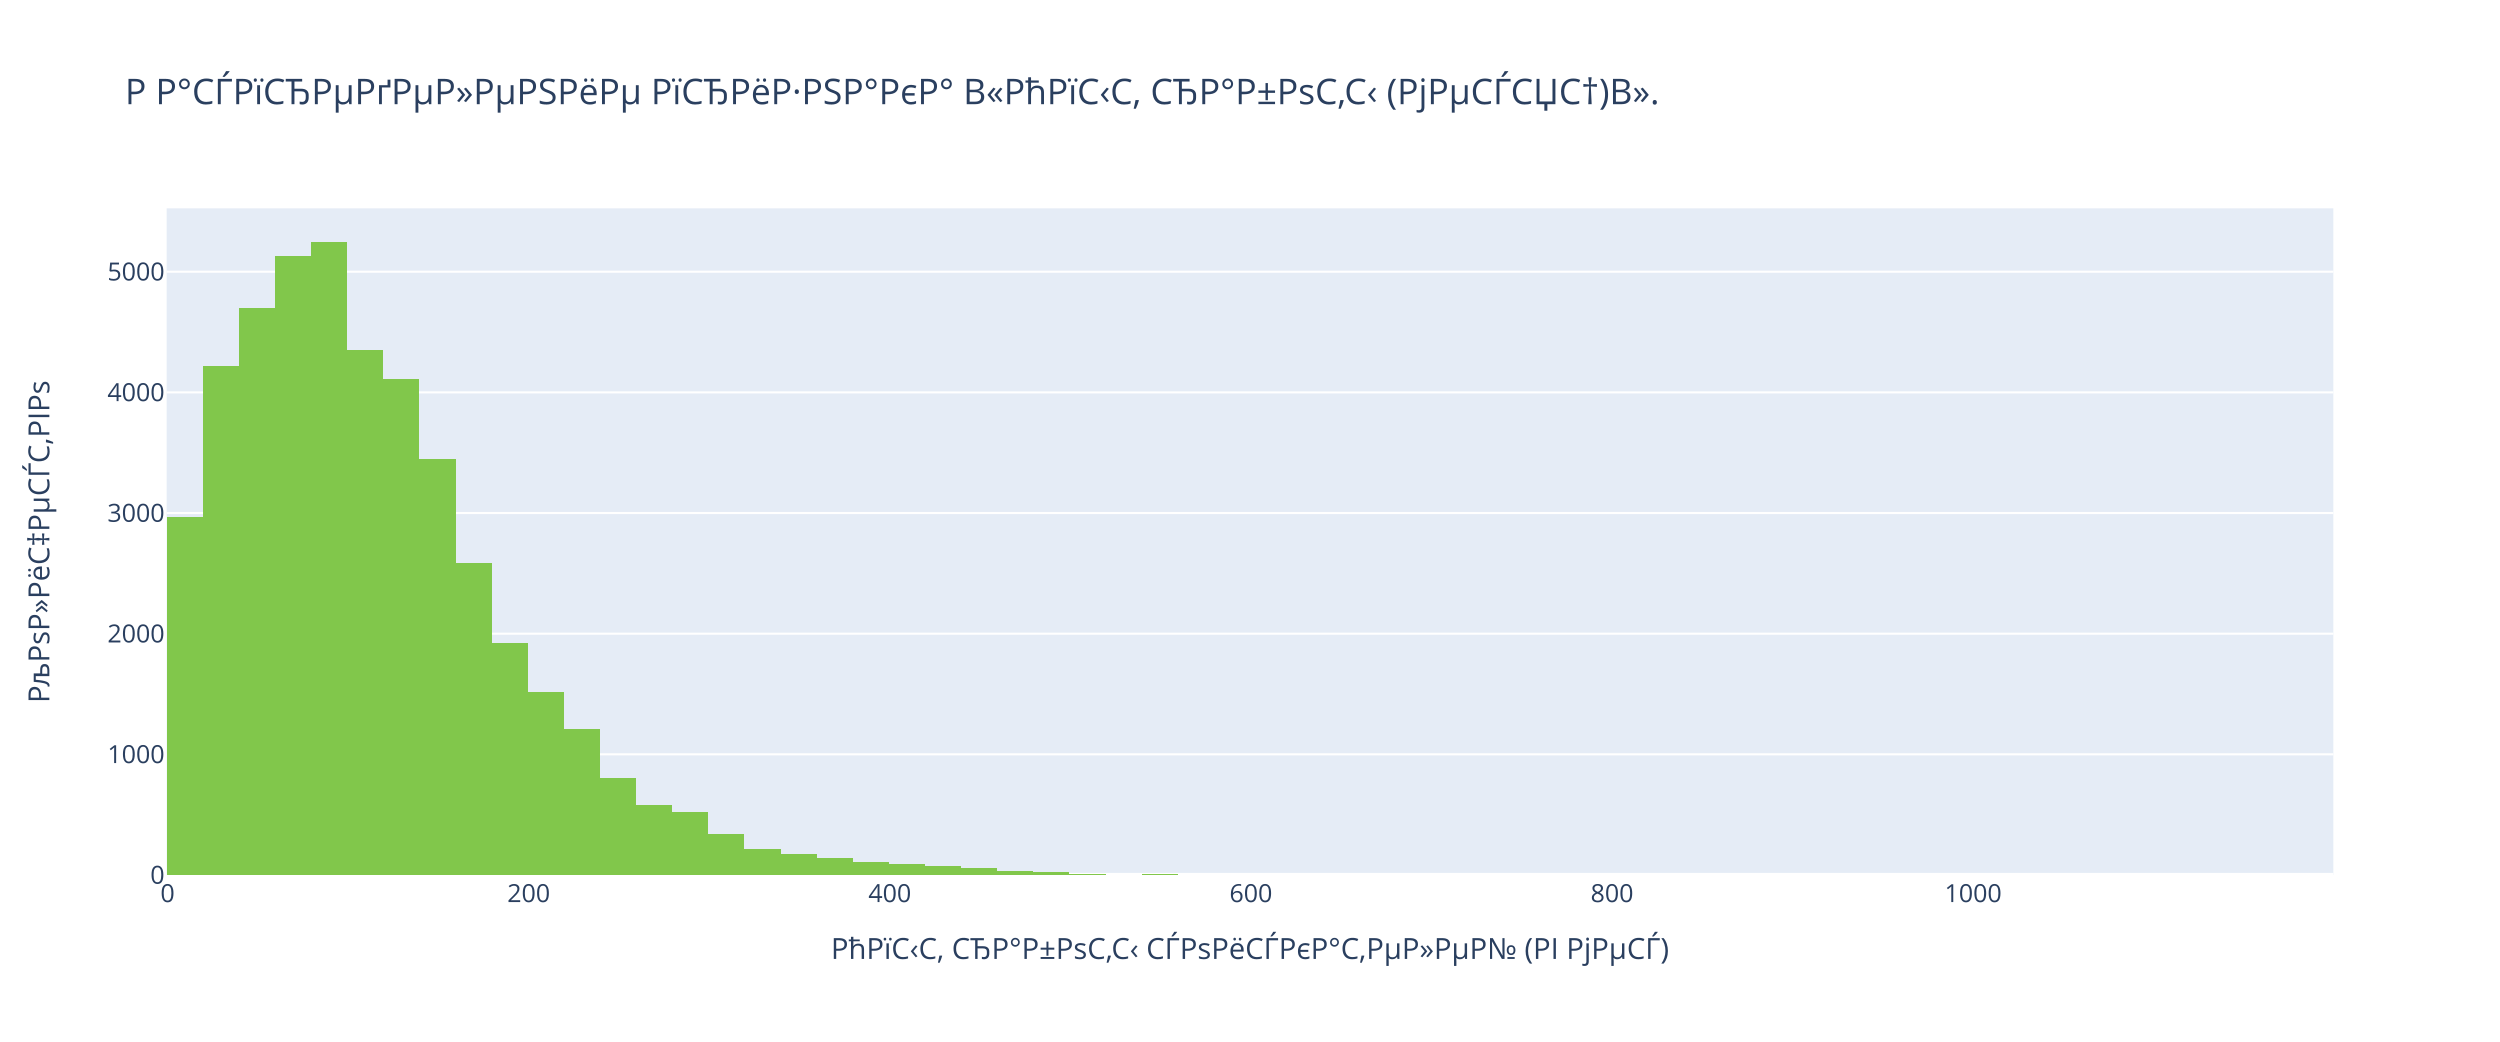
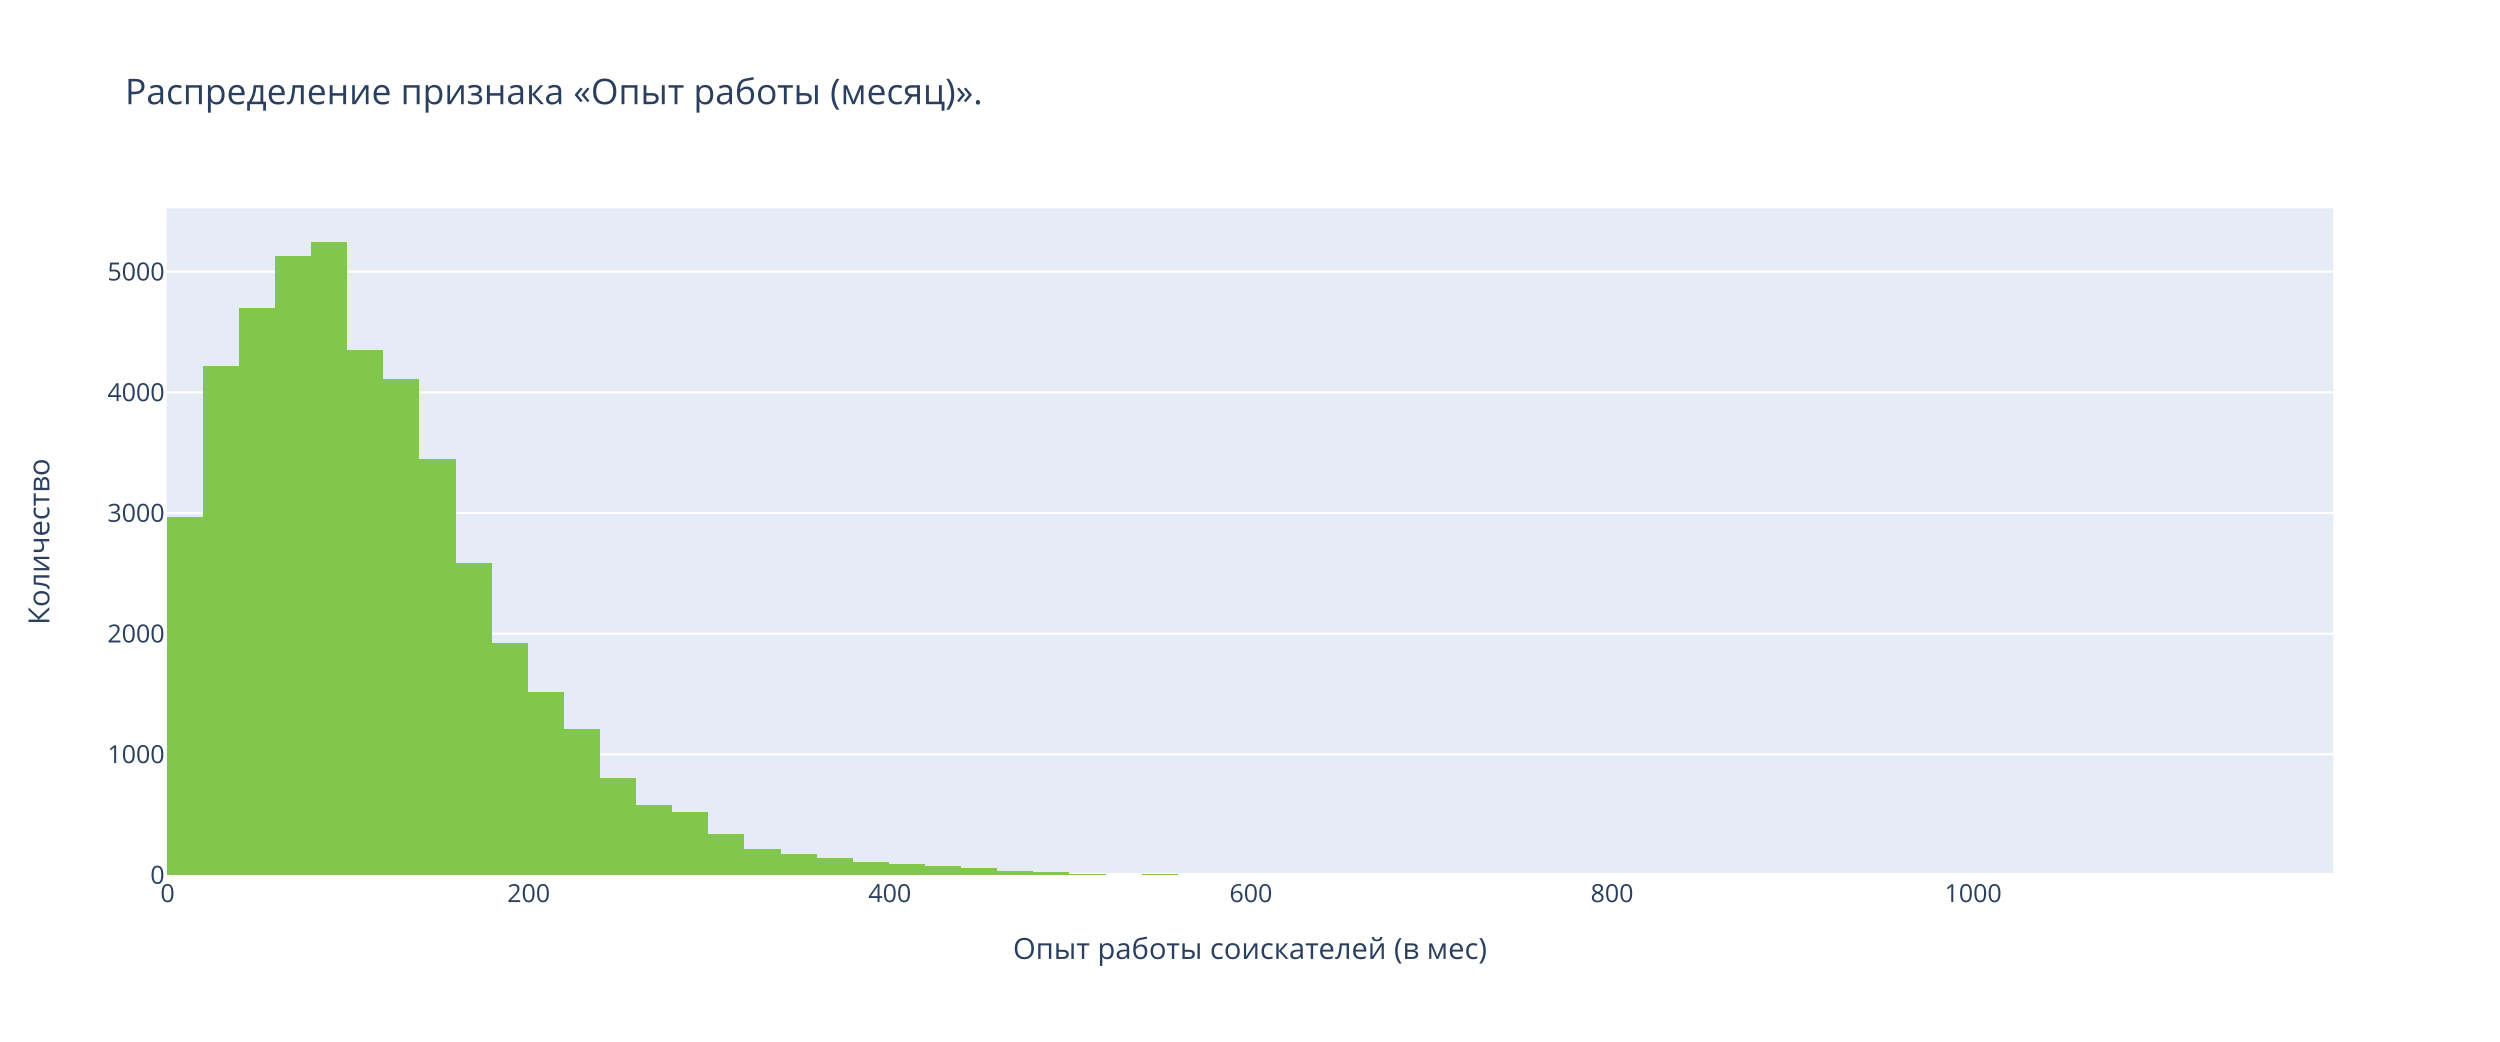
<svg xmlns="http://www.w3.org/2000/svg" class="main-svg" width="1200" height="500" style="" viewBox="0 0 1200 500">
  <rect x="0" y="0" width="1200" height="500" style="fill: rgb(255, 255, 255); fill-opacity: 1;" />
  <defs id="defs-942459">
    <g class="clips">
      <clipPath id="clip942459xyplot" class="plotclip">
        <rect width="1040" height="320" />
      </clipPath>
      <clipPath class="axesclip" id="clip942459x">
        <rect x="80" y="0" width="1040" height="500" />
      </clipPath>
      <clipPath class="axesclip" id="clip942459y">
        <rect x="0" y="100" width="1200" height="320" />
      </clipPath>
      <clipPath class="axesclip" id="clip942459xy">
        <rect x="80" y="100" width="1040" height="320" />
      </clipPath>
    </g>
    <g class="gradients" />
    <g class="patterns" />
  </defs>
  <g class="bglayer">
    <rect class="bg" x="80" y="100" width="1040" height="320" style="fill: rgb(229, 236, 246); fill-opacity: 1; stroke-width: 0;" />
  </g>
  <g class="layer-below">
    <g class="imagelayer" />
    <g class="shapelayer" />
  </g>
  <g class="cartesianlayer">
    <g class="subplot xy">
      <g class="layer-subplot">
        <g class="shapelayer" />
        <g class="imagelayer" />
      </g>
      <g class="minor-gridlayer">
        <g class="x" />
        <g class="y" />
      </g>
      <g class="gridlayer">
        <g class="x" />
        <g class="y">
          <path class="ygrid crisp" transform="translate(0,362.08)" d="M80,0h1040" style="stroke: rgb(255, 255, 255); stroke-opacity: 1; stroke-width: 1px;" />
          <path class="ygrid crisp" transform="translate(0,304.17)" d="M80,0h1040" style="stroke: rgb(255, 255, 255); stroke-opacity: 1; stroke-width: 1px;" />
          <path class="ygrid crisp" transform="translate(0,246.25)" d="M80,0h1040" style="stroke: rgb(255, 255, 255); stroke-opacity: 1; stroke-width: 1px;" />
          <path class="ygrid crisp" transform="translate(0,188.34)" d="M80,0h1040" style="stroke: rgb(255, 255, 255); stroke-opacity: 1; stroke-width: 1px;" />
          <path class="ygrid crisp" transform="translate(0,130.42)" d="M80,0h1040" style="stroke: rgb(255, 255, 255); stroke-opacity: 1; stroke-width: 1px;" />
        </g>
      </g>
      <g class="zerolinelayer">
        <path class="yzl zl crisp" transform="translate(0,420)" d="M80,0h1040" style="stroke: rgb(255, 255, 255); stroke-opacity: 1; stroke-width: 2px;" />
      </g>
      <path class="xlines-below" />
      <path class="ylines-below" />
      <g class="overlines-below" />
      <g class="xaxislayer-below" />
      <g class="yaxislayer-below" />
      <g class="overaxes-below" />
      <g class="plot" transform="translate(80,100)" clip-path="url(#clip942459xyplot)">
        <g class="barlayer mlayer">
          <g class="trace bars" shape-rendering="crispEdges" style="opacity: 1;">
            <g class="points">
              <g class="point">
                <path d="M0,320V148.22H17.33V320Z" style="vector-effect: non-scaling-stroke; opacity: 1; stroke-width: 0px; fill: rgb(129, 199, 75); fill-opacity: 1;" />
              </g>
              <g class="point">
                <path d="M17.33,320V75.65H34.67V320Z" style="vector-effect: non-scaling-stroke; opacity: 1; stroke-width: 0px; fill: rgb(129, 199, 75); fill-opacity: 1;" />
              </g>
              <g class="point">
                <path d="M34.67,320V47.97H52V320Z" style="vector-effect: non-scaling-stroke; opacity: 1; stroke-width: 0px; fill: rgb(129, 199, 75); fill-opacity: 1;" />
              </g>
              <g class="point">
                <path d="M52,320V23.01H69.33V320Z" style="vector-effect: non-scaling-stroke; opacity: 1; stroke-width: 0px; fill: rgb(129, 199, 75); fill-opacity: 1;" />
              </g>
              <g class="point">
                <path d="M69.33,320V16H86.67V320Z" style="vector-effect: non-scaling-stroke; opacity: 1; stroke-width: 0px; fill: rgb(129, 199, 75); fill-opacity: 1;" />
              </g>
              <g class="point">
                <path d="M86.67,320V68.24H104V320Z" style="vector-effect: non-scaling-stroke; opacity: 1; stroke-width: 0px; fill: rgb(129, 199, 75); fill-opacity: 1;" />
              </g>
              <g class="point">
                <path d="M104,320V82.14H121.33V320Z" style="vector-effect: non-scaling-stroke; opacity: 1; stroke-width: 0px; fill: rgb(129, 199, 75); fill-opacity: 1;" />
              </g>
              <g class="point">
                <path d="M121.33,320V120.42H138.67V320Z" style="vector-effect: non-scaling-stroke; opacity: 1; stroke-width: 0px; fill: rgb(129, 199, 75); fill-opacity: 1;" />
              </g>
              <g class="point">
                <path d="M138.67,320V170.46H156V320Z" style="vector-effect: non-scaling-stroke; opacity: 1; stroke-width: 0px; fill: rgb(129, 199, 75); fill-opacity: 1;" />
              </g>
              <g class="point">
                <path d="M156,320V208.45H173.33V320Z" style="vector-effect: non-scaling-stroke; opacity: 1; stroke-width: 0px; fill: rgb(129, 199, 75); fill-opacity: 1;" />
              </g>
              <g class="point">
                <path d="M173.33,320V232.26H190.67V320Z" style="vector-effect: non-scaling-stroke; opacity: 1; stroke-width: 0px; fill: rgb(129, 199, 75); fill-opacity: 1;" />
              </g>
              <g class="point">
                <path d="M190.67,320V250.04H208V320Z" style="vector-effect: non-scaling-stroke; opacity: 1; stroke-width: 0px; fill: rgb(129, 199, 75); fill-opacity: 1;" />
              </g>
              <g class="point">
                <path d="M208,320V273.38H225.33V320Z" style="vector-effect: non-scaling-stroke; opacity: 1; stroke-width: 0px; fill: rgb(129, 199, 75); fill-opacity: 1;" />
              </g>
              <g class="point">
                <path d="M225.33,320V286.18H242.67V320Z" style="vector-effect: non-scaling-stroke; opacity: 1; stroke-width: 0px; fill: rgb(129, 199, 75); fill-opacity: 1;" />
              </g>
              <g class="point">
                <path d="M242.67,320V289.94H260V320Z" style="vector-effect: non-scaling-stroke; opacity: 1; stroke-width: 0px; fill: rgb(129, 199, 75); fill-opacity: 1;" />
              </g>
              <g class="point">
                <path d="M260,320V300.42H277.33V320Z" style="vector-effect: non-scaling-stroke; opacity: 1; stroke-width: 0px; fill: rgb(129, 199, 75); fill-opacity: 1;" />
              </g>
              <g class="point">
                <path d="M277.33,320V307.61H294.67V320Z" style="vector-effect: non-scaling-stroke; opacity: 1; stroke-width: 0px; fill: rgb(129, 199, 75); fill-opacity: 1;" />
              </g>
              <g class="point">
                <path d="M294.67,320V309.69H312V320Z" style="vector-effect: non-scaling-stroke; opacity: 1; stroke-width: 0px; fill: rgb(129, 199, 75); fill-opacity: 1;" />
              </g>
              <g class="point">
                <path d="M312,320V312.01H329.33V320Z" style="vector-effect: non-scaling-stroke; opacity: 1; stroke-width: 0px; fill: rgb(129, 199, 75); fill-opacity: 1;" />
              </g>
              <g class="point">
                <path d="M329.33,320V313.98H346.67V320Z" style="vector-effect: non-scaling-stroke; opacity: 1; stroke-width: 0px; fill: rgb(129, 199, 75); fill-opacity: 1;" />
              </g>
              <g class="point">
                <path d="M346.67,320V314.96H364V320Z" style="vector-effect: non-scaling-stroke; opacity: 1; stroke-width: 0px; fill: rgb(129, 199, 75); fill-opacity: 1;" />
              </g>
              <g class="point">
                <path d="M364,320V315.83H381.33V320Z" style="vector-effect: non-scaling-stroke; opacity: 1; stroke-width: 0px; fill: rgb(129, 199, 75); fill-opacity: 1;" />
              </g>
              <g class="point">
                <path d="M381.33,320V316.58H398.67V320Z" style="vector-effect: non-scaling-stroke; opacity: 1; stroke-width: 0px; fill: rgb(129, 199, 75); fill-opacity: 1;" />
              </g>
              <g class="point">
                <path d="M398.67,320V318.26H416V320Z" style="vector-effect: non-scaling-stroke; opacity: 1; stroke-width: 0px; fill: rgb(129, 199, 75); fill-opacity: 1;" />
              </g>
              <g class="point">
                <path d="M416,320V318.67H433.33V320Z" style="vector-effect: non-scaling-stroke; opacity: 1; stroke-width: 0px; fill: rgb(129, 199, 75); fill-opacity: 1;" />
              </g>
              <g class="point">
                <path d="M433.33,320V319.31H450.67V320Z" style="vector-effect: non-scaling-stroke; opacity: 1; stroke-width: 0px; fill: rgb(129, 199, 75); fill-opacity: 1;" />
              </g>
              <g class="point">
                <path d="M450.67,320V319.77H468V320Z" style="vector-effect: non-scaling-stroke; opacity: 1; stroke-width: 0px; fill: rgb(129, 199, 75); fill-opacity: 1;" />
              </g>
              <g class="point">
                <path d="M468,320V319.54H485.33V320Z" style="vector-effect: non-scaling-stroke; opacity: 1; stroke-width: 0px; fill: rgb(129, 199, 75); fill-opacity: 1;" />
              </g>
              <g class="point">
                <path d="M485.33,320V319.77H502.67V320Z" style="vector-effect: non-scaling-stroke; opacity: 1; stroke-width: 0px; fill: rgb(129, 199, 75); fill-opacity: 1;" />
              </g>
              <g class="point">
                <path d="M502.67,320V319.94H520V320Z" style="vector-effect: non-scaling-stroke; opacity: 1; stroke-width: 0px; fill: rgb(129, 199, 75); fill-opacity: 1;" />
              </g>
              <g class="point">
                <path d="M0,0Z" style="vector-effect: non-scaling-stroke; opacity: 1; stroke-width: 0px; fill: rgb(129, 199, 75); fill-opacity: 1;" />
              </g>
              <g class="point">
                <path d="M537.33,320V319.94H554.67V320Z" style="vector-effect: non-scaling-stroke; opacity: 1; stroke-width: 0px; fill: rgb(129, 199, 75); fill-opacity: 1;" />
              </g>
              <g class="point">
                <path d="M554.67,320V319.94H572V320Z" style="vector-effect: non-scaling-stroke; opacity: 1; stroke-width: 0px; fill: rgb(129, 199, 75); fill-opacity: 1;" />
              </g>
              <g class="point">
                <path d="M572,320V319.94H589.33V320Z" style="vector-effect: non-scaling-stroke; opacity: 1; stroke-width: 0px; fill: rgb(129, 199, 75); fill-opacity: 1;" />
              </g>
              <g class="point">
                <path d="M0,0Z" style="vector-effect: non-scaling-stroke; opacity: 1; stroke-width: 0px; fill: rgb(129, 199, 75); fill-opacity: 1;" />
              </g>
              <g class="point">
                <path d="M0,0Z" style="vector-effect: non-scaling-stroke; opacity: 1; stroke-width: 0px; fill: rgb(129, 199, 75); fill-opacity: 1;" />
              </g>
              <g class="point">
                <path d="M0,0Z" style="vector-effect: non-scaling-stroke; opacity: 1; stroke-width: 0px; fill: rgb(129, 199, 75); fill-opacity: 1;" />
              </g>
              <g class="point">
                <path d="M0,0Z" style="vector-effect: non-scaling-stroke; opacity: 1; stroke-width: 0px; fill: rgb(129, 199, 75); fill-opacity: 1;" />
              </g>
              <g class="point">
                <path d="M0,0Z" style="vector-effect: non-scaling-stroke; opacity: 1; stroke-width: 0px; fill: rgb(129, 199, 75); fill-opacity: 1;" />
              </g>
              <g class="point">
                <path d="M0,0Z" style="vector-effect: non-scaling-stroke; opacity: 1; stroke-width: 0px; fill: rgb(129, 199, 75); fill-opacity: 1;" />
              </g>
              <g class="point">
                <path d="M0,0Z" style="vector-effect: non-scaling-stroke; opacity: 1; stroke-width: 0px; fill: rgb(129, 199, 75); fill-opacity: 1;" />
              </g>
              <g class="point">
                <path d="M0,0Z" style="vector-effect: non-scaling-stroke; opacity: 1; stroke-width: 0px; fill: rgb(129, 199, 75); fill-opacity: 1;" />
              </g>
              <g class="point">
                <path d="M0,0Z" style="vector-effect: non-scaling-stroke; opacity: 1; stroke-width: 0px; fill: rgb(129, 199, 75); fill-opacity: 1;" />
              </g>
              <g class="point">
                <path d="M0,0Z" style="vector-effect: non-scaling-stroke; opacity: 1; stroke-width: 0px; fill: rgb(129, 199, 75); fill-opacity: 1;" />
              </g>
              <g class="point">
                <path d="M0,0Z" style="vector-effect: non-scaling-stroke; opacity: 1; stroke-width: 0px; fill: rgb(129, 199, 75); fill-opacity: 1;" />
              </g>
              <g class="point">
                <path d="M0,0Z" style="vector-effect: non-scaling-stroke; opacity: 1; stroke-width: 0px; fill: rgb(129, 199, 75); fill-opacity: 1;" />
              </g>
              <g class="point">
                <path d="M0,0Z" style="vector-effect: non-scaling-stroke; opacity: 1; stroke-width: 0px; fill: rgb(129, 199, 75); fill-opacity: 1;" />
              </g>
              <g class="point">
                <path d="M0,0Z" style="vector-effect: non-scaling-stroke; opacity: 1; stroke-width: 0px; fill: rgb(129, 199, 75); fill-opacity: 1;" />
              </g>
              <g class="point">
                <path d="M0,0Z" style="vector-effect: non-scaling-stroke; opacity: 1; stroke-width: 0px; fill: rgb(129, 199, 75); fill-opacity: 1;" />
              </g>
              <g class="point">
                <path d="M0,0Z" style="vector-effect: non-scaling-stroke; opacity: 1; stroke-width: 0px; fill: rgb(129, 199, 75); fill-opacity: 1;" />
              </g>
              <g class="point">
                <path d="M0,0Z" style="vector-effect: non-scaling-stroke; opacity: 1; stroke-width: 0px; fill: rgb(129, 199, 75); fill-opacity: 1;" />
              </g>
              <g class="point">
                <path d="M0,0Z" style="vector-effect: non-scaling-stroke; opacity: 1; stroke-width: 0px; fill: rgb(129, 199, 75); fill-opacity: 1;" />
              </g>
              <g class="point">
                <path d="M0,0Z" style="vector-effect: non-scaling-stroke; opacity: 1; stroke-width: 0px; fill: rgb(129, 199, 75); fill-opacity: 1;" />
              </g>
              <g class="point">
                <path d="M0,0Z" style="vector-effect: non-scaling-stroke; opacity: 1; stroke-width: 0px; fill: rgb(129, 199, 75); fill-opacity: 1;" />
              </g>
              <g class="point">
                <path d="M0,0Z" style="vector-effect: non-scaling-stroke; opacity: 1; stroke-width: 0px; fill: rgb(129, 199, 75); fill-opacity: 1;" />
              </g>
              <g class="point">
                <path d="M0,0Z" style="vector-effect: non-scaling-stroke; opacity: 1; stroke-width: 0px; fill: rgb(129, 199, 75); fill-opacity: 1;" />
              </g>
              <g class="point">
                <path d="M0,0Z" style="vector-effect: non-scaling-stroke; opacity: 1; stroke-width: 0px; fill: rgb(129, 199, 75); fill-opacity: 1;" />
              </g>
              <g class="point">
                <path d="M0,0Z" style="vector-effect: non-scaling-stroke; opacity: 1; stroke-width: 0px; fill: rgb(129, 199, 75); fill-opacity: 1;" />
              </g>
              <g class="point">
                <path d="M0,0Z" style="vector-effect: non-scaling-stroke; opacity: 1; stroke-width: 0px; fill: rgb(129, 199, 75); fill-opacity: 1;" />
              </g>
              <g class="point">
                <path d="M1022.67,320V319.94H1040V320Z" style="vector-effect: non-scaling-stroke; opacity: 1; stroke-width: 0px; fill: rgb(129, 199, 75); fill-opacity: 1;" />
              </g>
            </g>
          </g>
        </g>
      </g>
      <g class="overplot" />
      <path class="xlines-above crisp" d="M0,0" style="fill: none;" />
      <path class="ylines-above crisp" d="M0,0" style="fill: none;" />
      <g class="overlines-above" />
      <g class="xaxislayer-above">
        <g class="xtick">
          <text text-anchor="middle" x="0" y="433" transform="translate(80.43,0)" style="font-family: 'Open Sans', verdana, arial, sans-serif; font-size: 12px; fill: rgb(42, 63, 95); fill-opacity: 1; white-space: pre; opacity: 1;">0</text>
        </g>
        <g class="xtick">
          <text text-anchor="middle" x="0" y="433" style="font-family: 'Open Sans', verdana, arial, sans-serif; font-size: 12px; fill: rgb(42, 63, 95); fill-opacity: 1; white-space: pre; opacity: 1;" transform="translate(253.77,0)">200</text>
        </g>
        <g class="xtick">
          <text text-anchor="middle" x="0" y="433" style="font-family: 'Open Sans', verdana, arial, sans-serif; font-size: 12px; fill: rgb(42, 63, 95); fill-opacity: 1; white-space: pre; opacity: 1;" transform="translate(427.1,0)">400</text>
        </g>
        <g class="xtick">
          <text text-anchor="middle" x="0" y="433" style="font-family: 'Open Sans', verdana, arial, sans-serif; font-size: 12px; fill: rgb(42, 63, 95); fill-opacity: 1; white-space: pre; opacity: 1;" transform="translate(600.43,0)">600</text>
        </g>
        <g class="xtick">
          <text text-anchor="middle" x="0" y="433" style="font-family: 'Open Sans', verdana, arial, sans-serif; font-size: 12px; fill: rgb(42, 63, 95); fill-opacity: 1; white-space: pre; opacity: 1;" transform="translate(773.77,0)">800</text>
        </g>
        <g class="xtick">
          <text text-anchor="middle" x="0" y="433" style="font-family: 'Open Sans', verdana, arial, sans-serif; font-size: 12px; fill: rgb(42, 63, 95); fill-opacity: 1; white-space: pre; opacity: 1;" transform="translate(947.1,0)">1000</text>
        </g>
      </g>
      <g class="yaxislayer-above">
        <g class="ytick">
          <text text-anchor="end" x="79" y="4.2" transform="translate(0,420)" style="font-family: 'Open Sans', verdana, arial, sans-serif; font-size: 12px; fill: rgb(42, 63, 95); fill-opacity: 1; white-space: pre; opacity: 1;">0</text>
        </g>
        <g class="ytick">
          <text text-anchor="end" x="79" y="4.2" style="font-family: 'Open Sans', verdana, arial, sans-serif; font-size: 12px; fill: rgb(42, 63, 95); fill-opacity: 1; white-space: pre; opacity: 1;" transform="translate(0,362.08)">1000</text>
        </g>
        <g class="ytick">
          <text text-anchor="end" x="79" y="4.2" style="font-family: 'Open Sans', verdana, arial, sans-serif; font-size: 12px; fill: rgb(42, 63, 95); fill-opacity: 1; white-space: pre; opacity: 1;" transform="translate(0,304.17)">2000</text>
        </g>
        <g class="ytick">
          <text text-anchor="end" x="79" y="4.2" style="font-family: 'Open Sans', verdana, arial, sans-serif; font-size: 12px; fill: rgb(42, 63, 95); fill-opacity: 1; white-space: pre; opacity: 1;" transform="translate(0,246.25)">3000</text>
        </g>
        <g class="ytick">
          <text text-anchor="end" x="79" y="4.2" style="font-family: 'Open Sans', verdana, arial, sans-serif; font-size: 12px; fill: rgb(42, 63, 95); fill-opacity: 1; white-space: pre; opacity: 1;" transform="translate(0,188.34)">4000</text>
        </g>
        <g class="ytick">
          <text text-anchor="end" x="79" y="4.2" style="font-family: 'Open Sans', verdana, arial, sans-serif; font-size: 12px; fill: rgb(42, 63, 95); fill-opacity: 1; white-space: pre; opacity: 1;" transform="translate(0,130.42)">5000</text>
        </g>
      </g>
      <g class="overaxes-above" />
    </g>
  </g>
  <g class="polarlayer" />
  <g class="smithlayer" />
  <g class="ternarylayer" />
  <g class="geolayer" />
  <g class="funnelarealayer" />
  <g class="pielayer" />
  <g class="iciclelayer" />
  <g class="treemaplayer" />
  <g class="sunburstlayer" />
  <g class="glimages" />
  <defs id="topdefs-942459">
    <g class="clips" />
  </defs>
  <g class="layer-above">
    <g class="imagelayer" />
    <g class="shapelayer" />
  </g>
  <g class="infolayer">
    <g class="g-gtitle">
-       <text class="gtitle" x="60" y="50" text-anchor="start" dy="0em" style="font-family: 'Open Sans', verdana, arial, sans-serif; font-size: 17px; fill: rgb(42, 63, 95); opacity: 1; font-weight: normal; white-space: pre;">Р Р°СЃРїСЂРµРґРµР»РµРЅРёРµ РїСЂРёР·РЅР°РєР° В«РћРїС‹С‚ СЂР°Р±РѕС‚С‹ (РјРµСЃСЏС†)В».</text>
+       <text class="gtitle" x="60" y="50" text-anchor="start" dy="0em" style="font-family: 'Open Sans', verdana, arial, sans-serif; font-size: 17px; fill: rgb(42, 63, 95); opacity: 1; font-weight: normal; white-space: pre;">Распределение признака «Опыт работы (месяц)».</text>
    </g>
    <g class="g-xtitle">
-       <text class="xtitle" x="600" y="460.3" text-anchor="middle" style="font-family: 'Open Sans', verdana, arial, sans-serif; font-size: 14px; fill: rgb(42, 63, 95); opacity: 1; font-weight: normal; white-space: pre;">РћРїС‹С‚ СЂР°Р±РѕС‚С‹ СЃРѕРёСЃРєР°С‚РµР»РµР№ (РІ РјРµСЃ)</text>
+       <text class="xtitle" x="600" y="460.3" text-anchor="middle" style="font-family: 'Open Sans', verdana, arial, sans-serif; font-size: 14px; fill: rgb(42, 63, 95); opacity: 1; font-weight: normal; white-space: pre;">Опыт работы соискателей (в мес)</text>
    </g>
    <g class="g-ytitle">
-       <text class="ytitle" transform="rotate(-90,23.68438,260)" x="23.684" y="260" text-anchor="middle" style="font-family: 'Open Sans', verdana, arial, sans-serif; font-size: 14px; fill: rgb(42, 63, 95); opacity: 1; font-weight: normal; white-space: pre;">РљРѕР»РёС‡РµСЃС‚РІРѕ</text>
+       <text class="ytitle" transform="rotate(-90,23.68438,260)" x="23.684" y="260" text-anchor="middle" style="font-family: 'Open Sans', verdana, arial, sans-serif; font-size: 14px; fill: rgb(42, 63, 95); opacity: 1; font-weight: normal; white-space: pre;">Количество</text>
    </g>
  </g>
</svg>
